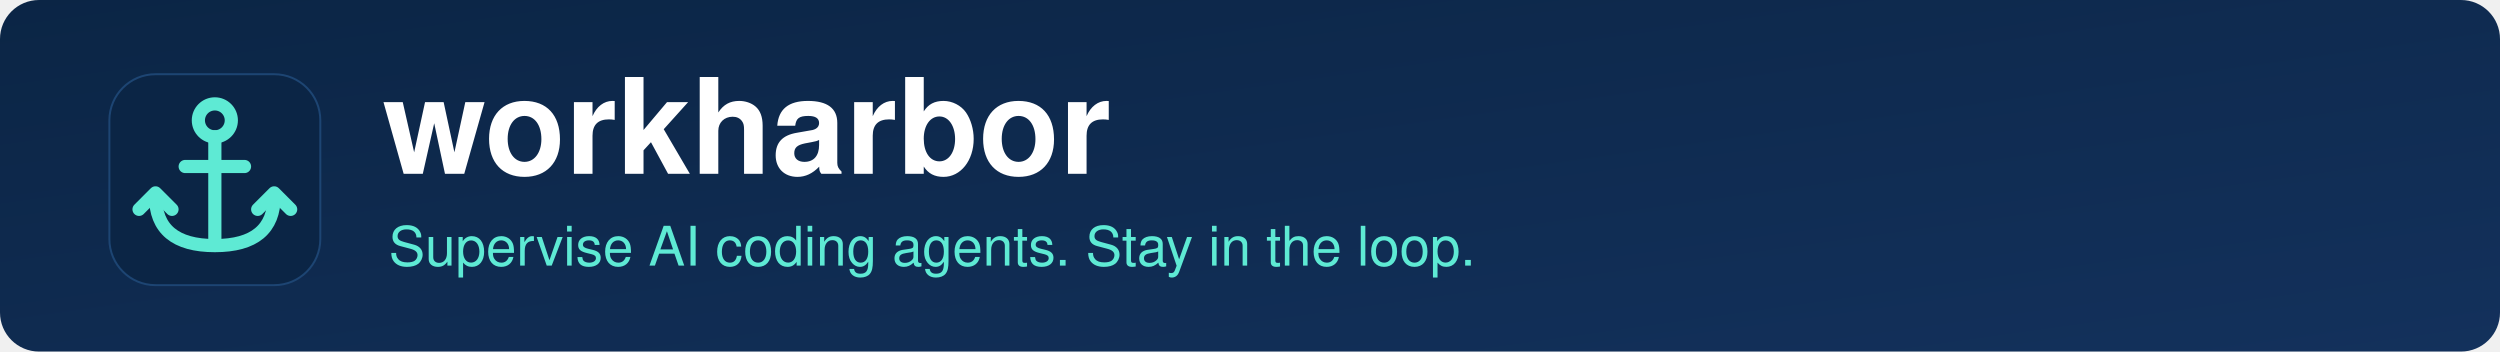
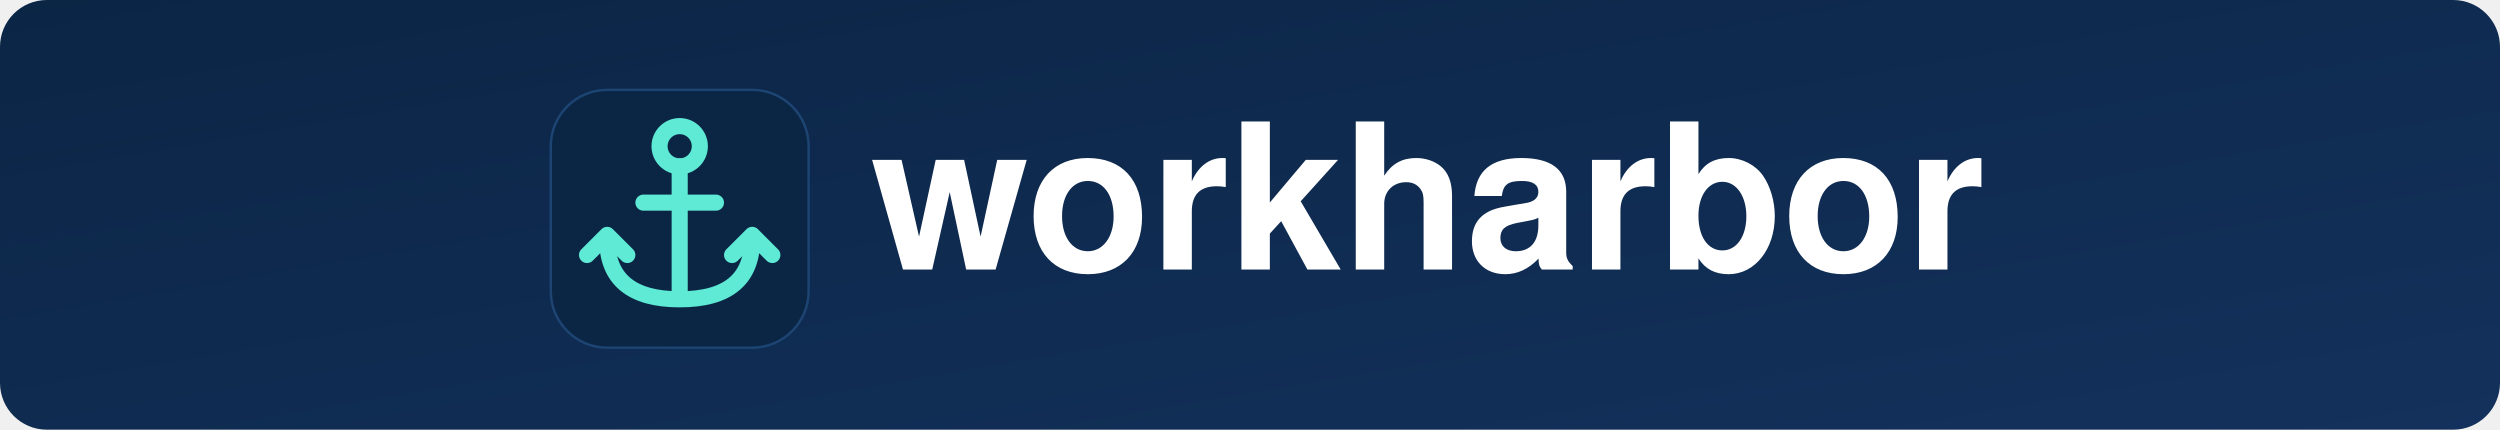
- <svg xmlns="http://www.w3.org/2000/svg" viewBox="0 0 1280 180" width="1280" height="180">
+ <svg xmlns="http://www.w3.org/2000/svg" viewBox="0 0 1280 220" width="1280" height="220">
  <defs>
    <linearGradient id="g" x1="0" y1="0" x2="1" y2="1">
      <stop offset="0" stop-color="#0b2545" />
      <stop offset="1" stop-color="#13315c" />
    </linearGradient>
  </defs>
-   <rect width="1280" height="180" rx="20" fill="url(#g)" />
-   <g transform="translate(56 38) scale(1.6875)">
+   <rect width="1280" height="220" rx="24" fill="url(#g)" />
+   <g transform="translate(282 46) scale(2.0625)">
    <rect width="64" height="64" rx="14" fill="#0b2545" stroke="#1d4573" stroke-width="0.6" />
    <g fill="none" stroke="#5eead4" stroke-width="4" stroke-linecap="round" stroke-linejoin="round">
      <circle cx="32" cy="14" r="5" />
      <path d="M32 19V51" />
      <path d="M23 28H41" />
      <path d="M14 37Q14 52 32 52Q50 52 50 37" />
      <path d="M9 41L14 36L19 41" />
      <path d="M45 41L50 36L55 41" />
    </g>
  </g>
-   <g font-family="Helvetica Neue, Helvetica, Arial, sans-serif">
-     <text x="196" y="89" font-size="68" font-weight="700" fill="#ffffff">workharbor</text>
-     <text x="199" y="136" font-size="28" fill="#5eead4">Supervise AI coding agents. Stay in the loop.</text>
-   </g>
+   <text x="446" y="138" font-family="Helvetica Neue, Helvetica, Arial, sans-serif" font-size="104" font-weight="700" fill="#ffffff">workharbor</text>
</svg>
